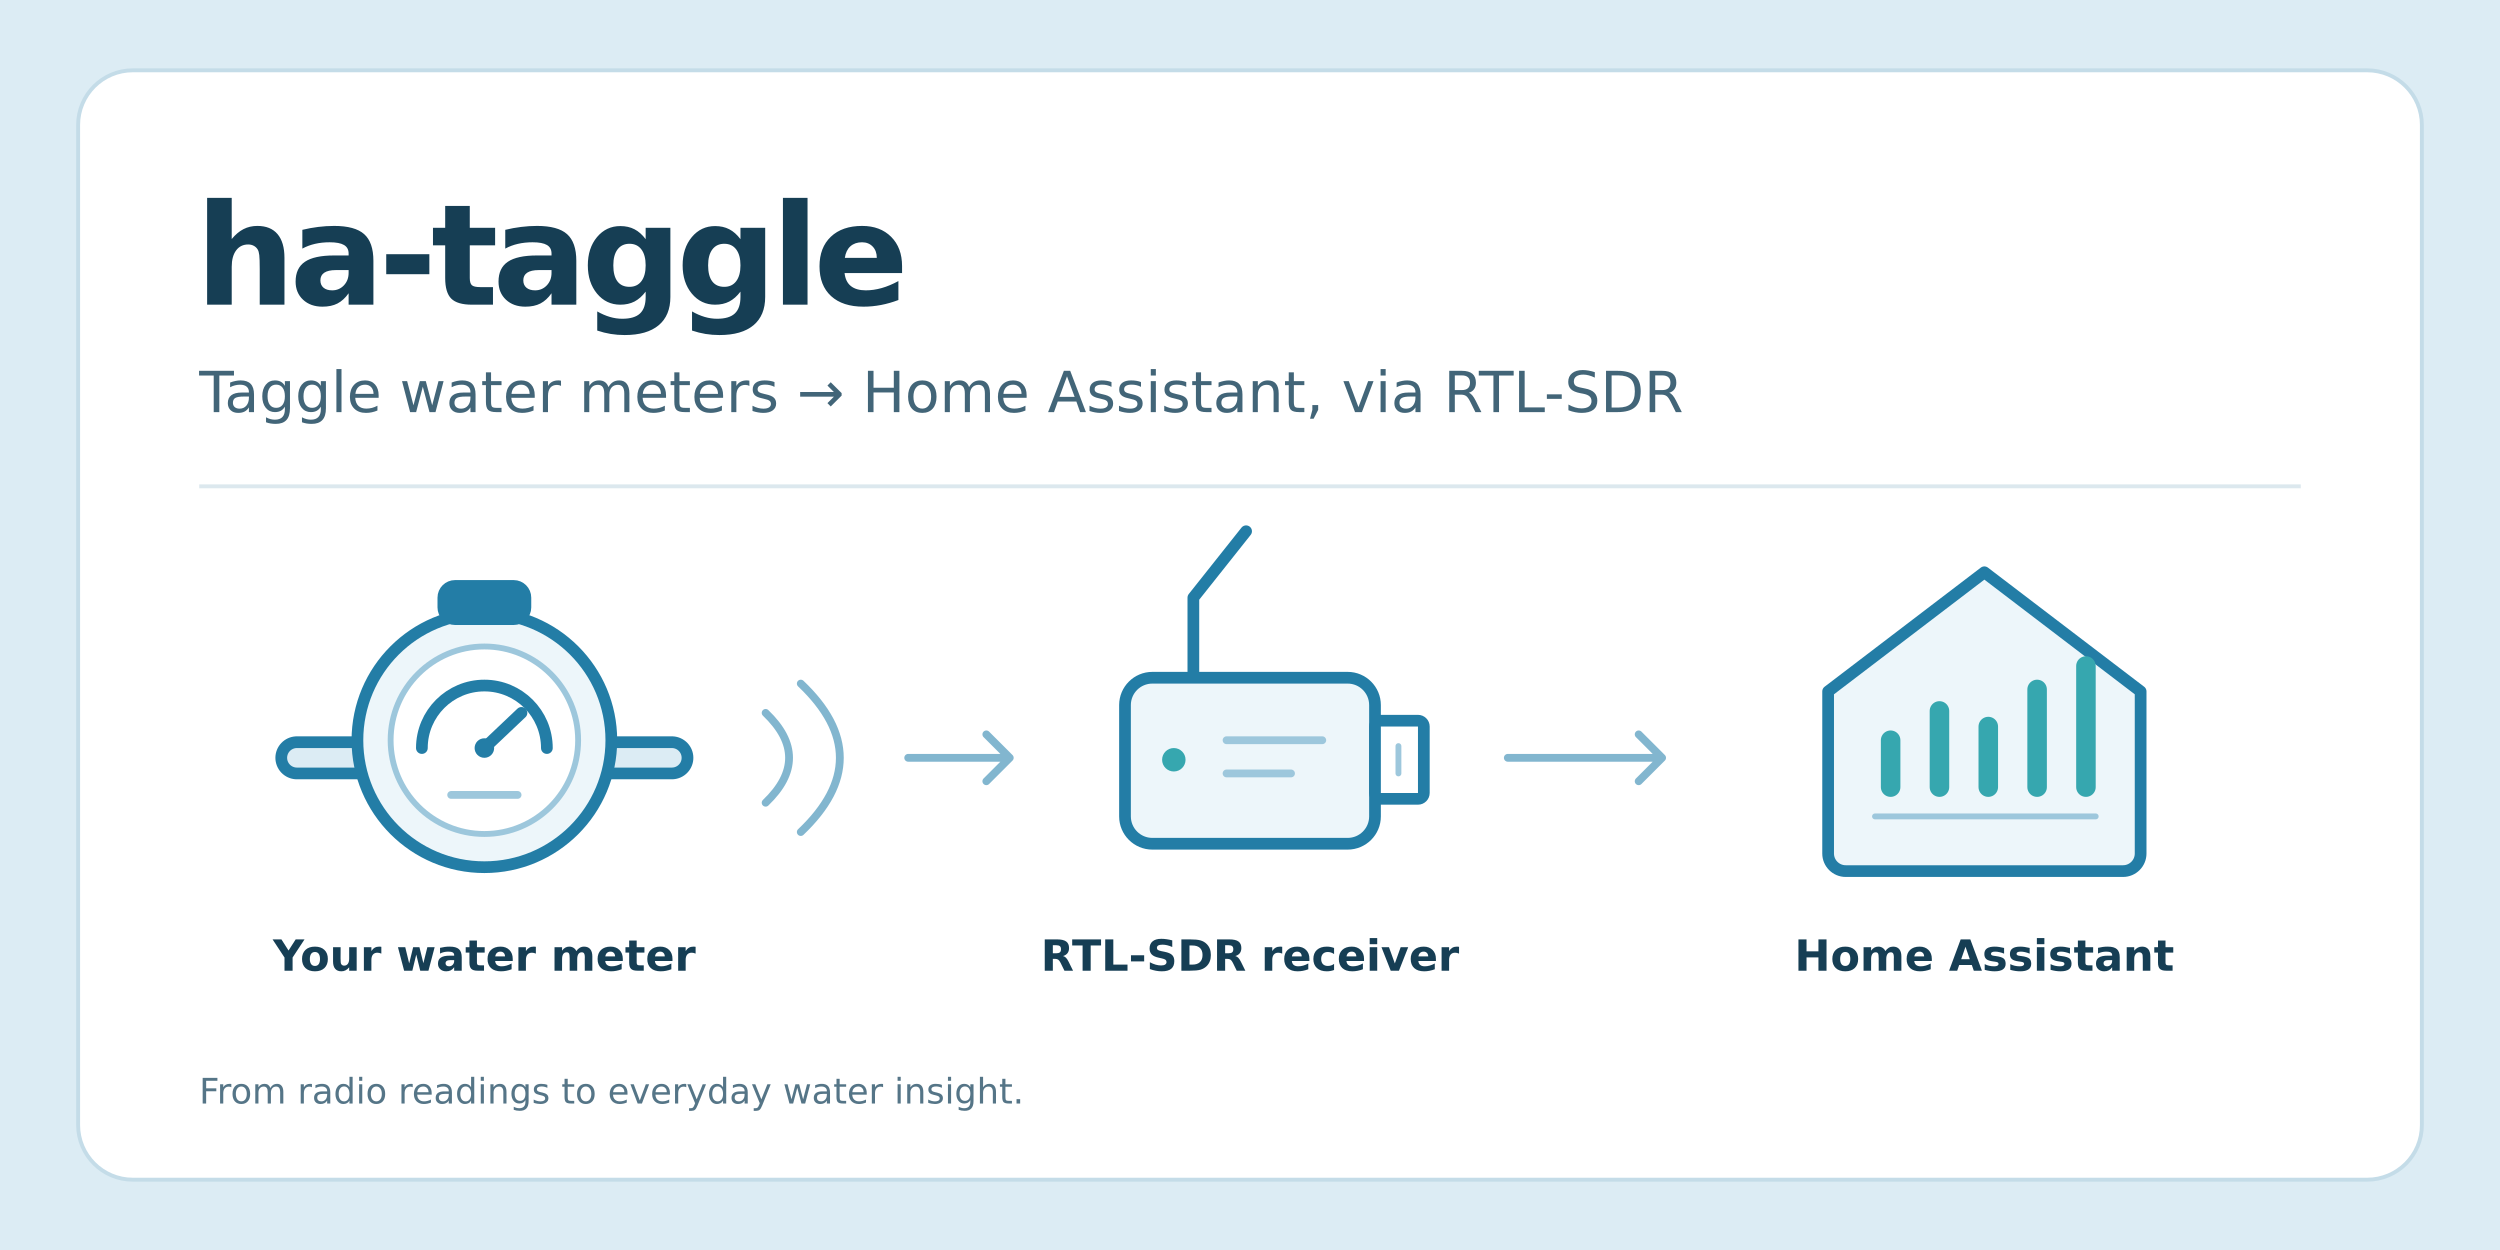
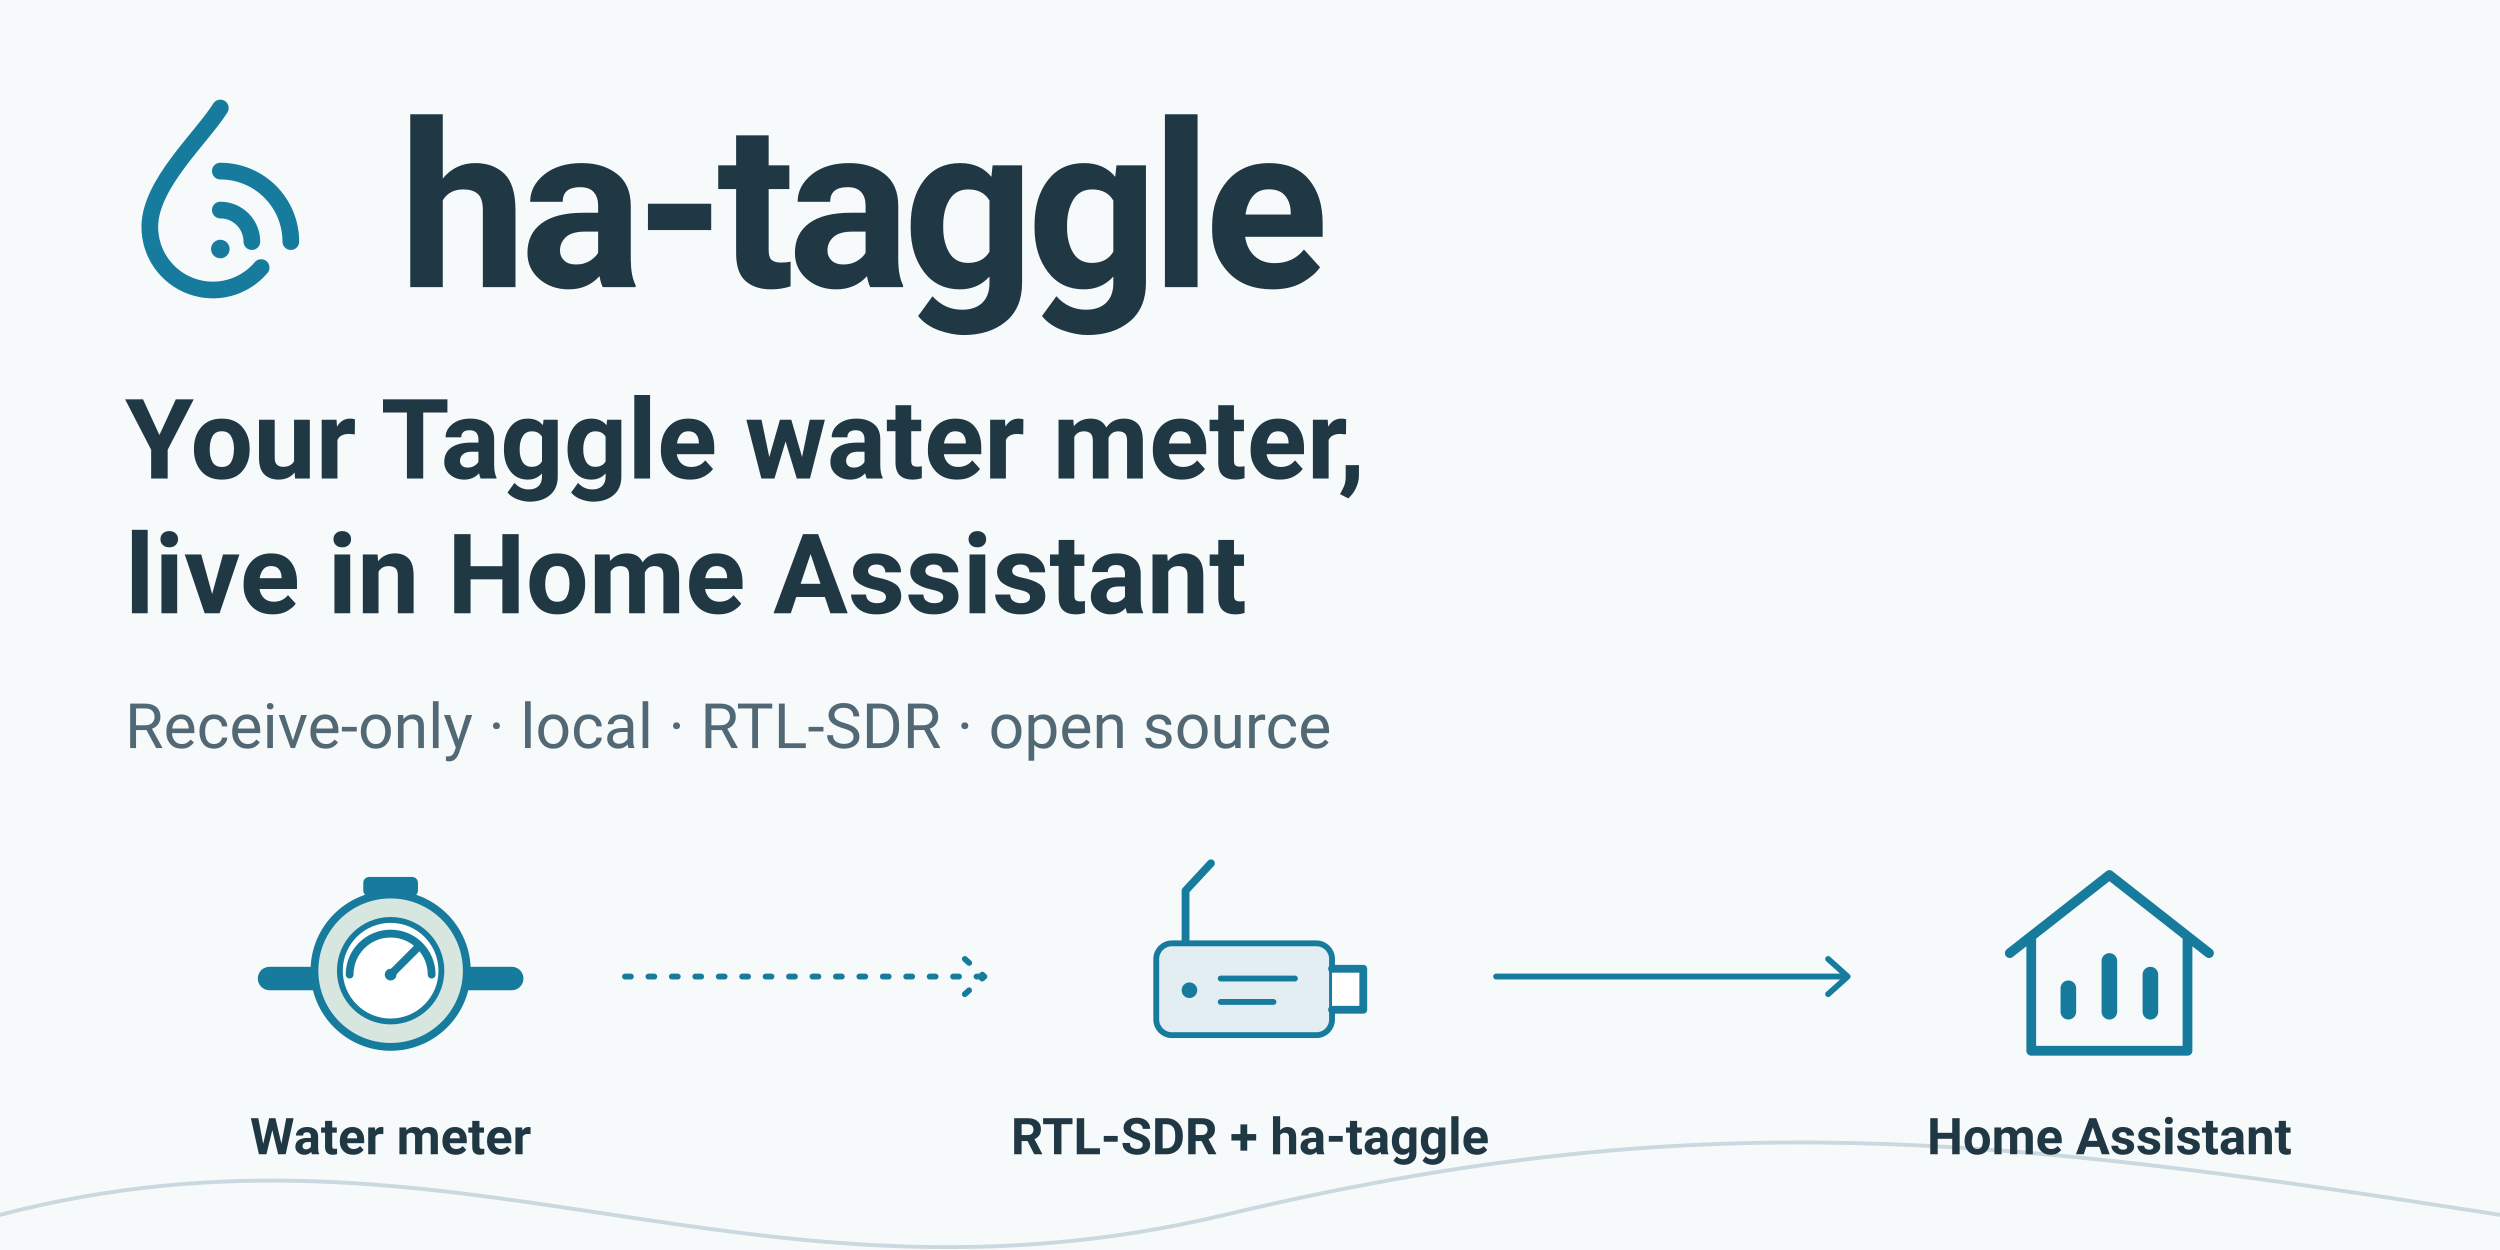
- <svg xmlns="http://www.w3.org/2000/svg" width="1280" height="640" viewBox="0 0 1280 640" role="img" aria-labelledby="title description">
-   <rect width="1280" height="640" fill="#dcecf4" />
-   <rect x="40" y="36" width="1200" height="568" rx="28" fill="#ffffff" stroke="#c4dce8" stroke-width="2" />
-   <g font-family="'DejaVu Sans', Arial, sans-serif">
-     <text x="100" y="156" font-size="72" font-weight="700" letter-spacing="-3" fill="#163e54">ha-taggle</text>
-     <text x="102" y="211" font-size="29" fill="#426578">Taggle water meters → Home Assistant, via RTL-SDR</text>
-     <path d="M102 249H1178" stroke="#dce8ee" stroke-width="2" />
-     <g stroke="#237da6" stroke-width="6" stroke-linecap="round" stroke-linejoin="round">
-       <path d="M152 388H194M302 388H344" fill="none" stroke-width="22" />
-       <path d="M152 388H194M302 388H344" fill="none" stroke="#dcecf4" stroke-width="10" />
-       <circle cx="248" cy="379" r="65" fill="#edf6fa" />
-       <circle cx="248" cy="379" r="48" fill="#ffffff" stroke="#9dc7dc" stroke-width="3" />
-       <path d="M216 383a32 32 0 0 1 64 0" fill="none" />
-       <path d="M248 383l19-18" fill="none" />
-       <circle cx="248" cy="383" r="5" fill="#237da6" stroke="none" />
-       <path d="M231 407h34" stroke="#9dc7dc" stroke-width="4" />
-       <rect x="227" y="300" width="42" height="17" rx="6" fill="#237da6" />
-       <path d="M392 365q24 23 0 46M410 350q40 38 0 76" fill="none" stroke="#82b6cf" stroke-width="4" />
-       <path d="M465 388h52m-12-12 12 12-12 12" fill="none" stroke="#82b6cf" stroke-width="4" />
-       <path d="M611 346v-40l27-34" fill="none" />
-       <rect x="576" y="347" width="128" height="85" rx="14" fill="#edf6fa" />
-       <rect x="704" y="369" width="25" height="40" rx="3" fill="#ffffff" />
-       <path d="M716 382v14" stroke="#9dc7dc" stroke-width="3" />
-       <circle cx="601" cy="389" r="6" fill="#36a7af" stroke="none" />
-       <path d="M628 379h49m-49 17h33" stroke="#9dc7dc" stroke-width="4" />
-       <path d="M772 388h79m-12-12 12 12-12 12" fill="none" stroke="#82b6cf" stroke-width="4" />
-       <path d="M936 354l80-61 80 61v83a9 9 0 0 1-9 9H945a9 9 0 0 1-9-9Z" fill="#edf6fa" />
-       <path d="M960 418h113" stroke="#9dc7dc" stroke-width="3" />
-       <path d="M968 403v-24m25 24v-39m25 39v-31m25 31v-50m25 50v-62" stroke="#36a7af" stroke-width="10" />
-     </g>
-     <g font-size="22" font-weight="600" text-anchor="middle" fill="#163e54">
-       <text x="248" y="497">Your water meter</text>
-       <text x="640" y="497">RTL-SDR receiver</text>
-       <text x="1016" y="497">Home Assistant</text>
-     </g>
-     <text x="102" y="565" font-size="18" fill="#557587">From radio readings to everyday water insight.</text>
+ <svg xmlns="http://www.w3.org/2000/svg" width="1280" height="640" viewBox="0 0 1280 640" role="img" aria-labelledby="title desc">
+   <rect x="0" y="0" width="1280" height="640" rx="0" fill="#f7fafb" />
+   <path d="M0 622C230.4 562 384.0 680 627.2 622S1024.0 582 1280 622" fill="none" stroke="#c9d9df" stroke-width="2" stroke-linecap="round" stroke-linejoin="round" />
+   <g transform="translate(52 42) scale(0.95)">
+     <path d="M64 14C54 30 26 55 26 78a34 34 0 0 0 60 22" fill="none" stroke="#167b9c" stroke-width="9" stroke-linecap="round" stroke-linejoin="round" />
+     <path d="M64 48a38 38 0 0 1 38 38M64 69a17 17 0 0 1 17 17" fill="none" stroke="#167b9c" stroke-width="9" stroke-linecap="round" stroke-linejoin="round" />
+     <circle cx="64" cy="90" r="5" fill="#167b9c" />
  </g>
+   <text x="204" y="147" fill="#203744" font-family="-apple-system, BlinkMacSystemFont, Segoe UI, Roboto, Helvetica, Arial, sans-serif" font-size="118" font-weight="700" text-anchor="start" letter-spacing="-4">ha-taggle</text>
+   <text x="64" y="245" fill="#203744" font-family="-apple-system, BlinkMacSystemFont, Segoe UI, Roboto, Helvetica, Arial, sans-serif" font-size="57" font-weight="600" text-anchor="start">Your Taggle water meter,</text>
+   <text x="64" y="314" fill="#203744" font-family="-apple-system, BlinkMacSystemFont, Segoe UI, Roboto, Helvetica, Arial, sans-serif" font-size="57" font-weight="600" text-anchor="start">live in Home Assistant</text>
+   <text x="64" y="383" fill="#526975" font-family="-apple-system, BlinkMacSystemFont, Segoe UI, Roboto, Helvetica, Arial, sans-serif" font-size="32" font-weight="400" text-anchor="start">Receive-only · local · RTL-SDR · open source</text>
+   <g transform="translate(136 431) scale(1)">
+     <path d="M2 70H29M99 70H126" fill="none" stroke="#167b9c" stroke-width="12" stroke-linecap="round" stroke-linejoin="round" />
+     <circle cx="64" cy="66" r="39" fill="#d7e7df" stroke="#167b9c" stroke-width="4" />
+     <circle cx="64" cy="66" r="26" fill="#ffffff" stroke="#167b9c" stroke-width="3" />
+     <path d="M43 68a21 21 0 0 1 42 0M64 68l14-14" fill="none" stroke="#167b9c" stroke-width="4" stroke-linecap="round" stroke-linejoin="round" />
+     <circle cx="64" cy="68" r="3" fill="#167b9c" />
+     <rect x="50" y="18" width="28" height="10" rx="3" fill="#167b9c" />
+   </g>
+   <g transform="translate(576 431) scale(1)">
+     <path d="M31 52V25L44 11" fill="none" stroke="#167b9c" stroke-width="4" stroke-linecap="round" stroke-linejoin="round" />
+     <rect x="16" y="52" width="90" height="47" rx="8" fill="#e3eef2" stroke="#167b9c" stroke-width="3" />
+     <path d="M106 65H122V86H106" fill="#ffffff" stroke="#167b9c" stroke-width="4" stroke-linecap="round" stroke-linejoin="round" />
+     <circle cx="33" cy="76" r="4" fill="#167b9c" />
+     <path d="M49 70H87M49 82H76" fill="none" stroke="#167b9c" stroke-width="3" stroke-linecap="round" stroke-linejoin="round" />
+   </g>
+   <g transform="translate(1016 431) scale(1)">
+     <path d="M13 57L64 17L115 57M24 49V107H104V49" fill="none" stroke="#167b9c" stroke-width="5" stroke-linecap="round" stroke-linejoin="round" />
+     <path d="M43 87V75M64 87V61M85 87V68" fill="none" stroke="#167b9c" stroke-width="8" stroke-linecap="round" stroke-linejoin="round" />
+   </g>
+   <path d="M320 500h184m-10-9 10 9-10 9" fill="none" stroke="#167b9c" stroke-width="3" stroke-linecap="round" stroke-linejoin="round" stroke-dasharray="3 9" />
+   <path d="M766 500h180m-10-9 10 9-10 9" fill="none" stroke="#167b9c" stroke-width="3" stroke-linecap="round" stroke-linejoin="round" />
+   <text x="200" y="591" fill="#203744" font-family="-apple-system, BlinkMacSystemFont, Segoe UI, Roboto, Helvetica, Arial, sans-serif" font-size="26" font-weight="600" text-anchor="middle">Water meter</text>
+   <text x="640" y="591" fill="#203744" font-family="-apple-system, BlinkMacSystemFont, Segoe UI, Roboto, Helvetica, Arial, sans-serif" font-size="26" font-weight="600" text-anchor="middle">RTL-SDR + ha-taggle</text>
+   <text x="1080" y="591" fill="#203744" font-family="-apple-system, BlinkMacSystemFont, Segoe UI, Roboto, Helvetica, Arial, sans-serif" font-size="26" font-weight="600" text-anchor="middle">Home Assistant</text>
</svg>
